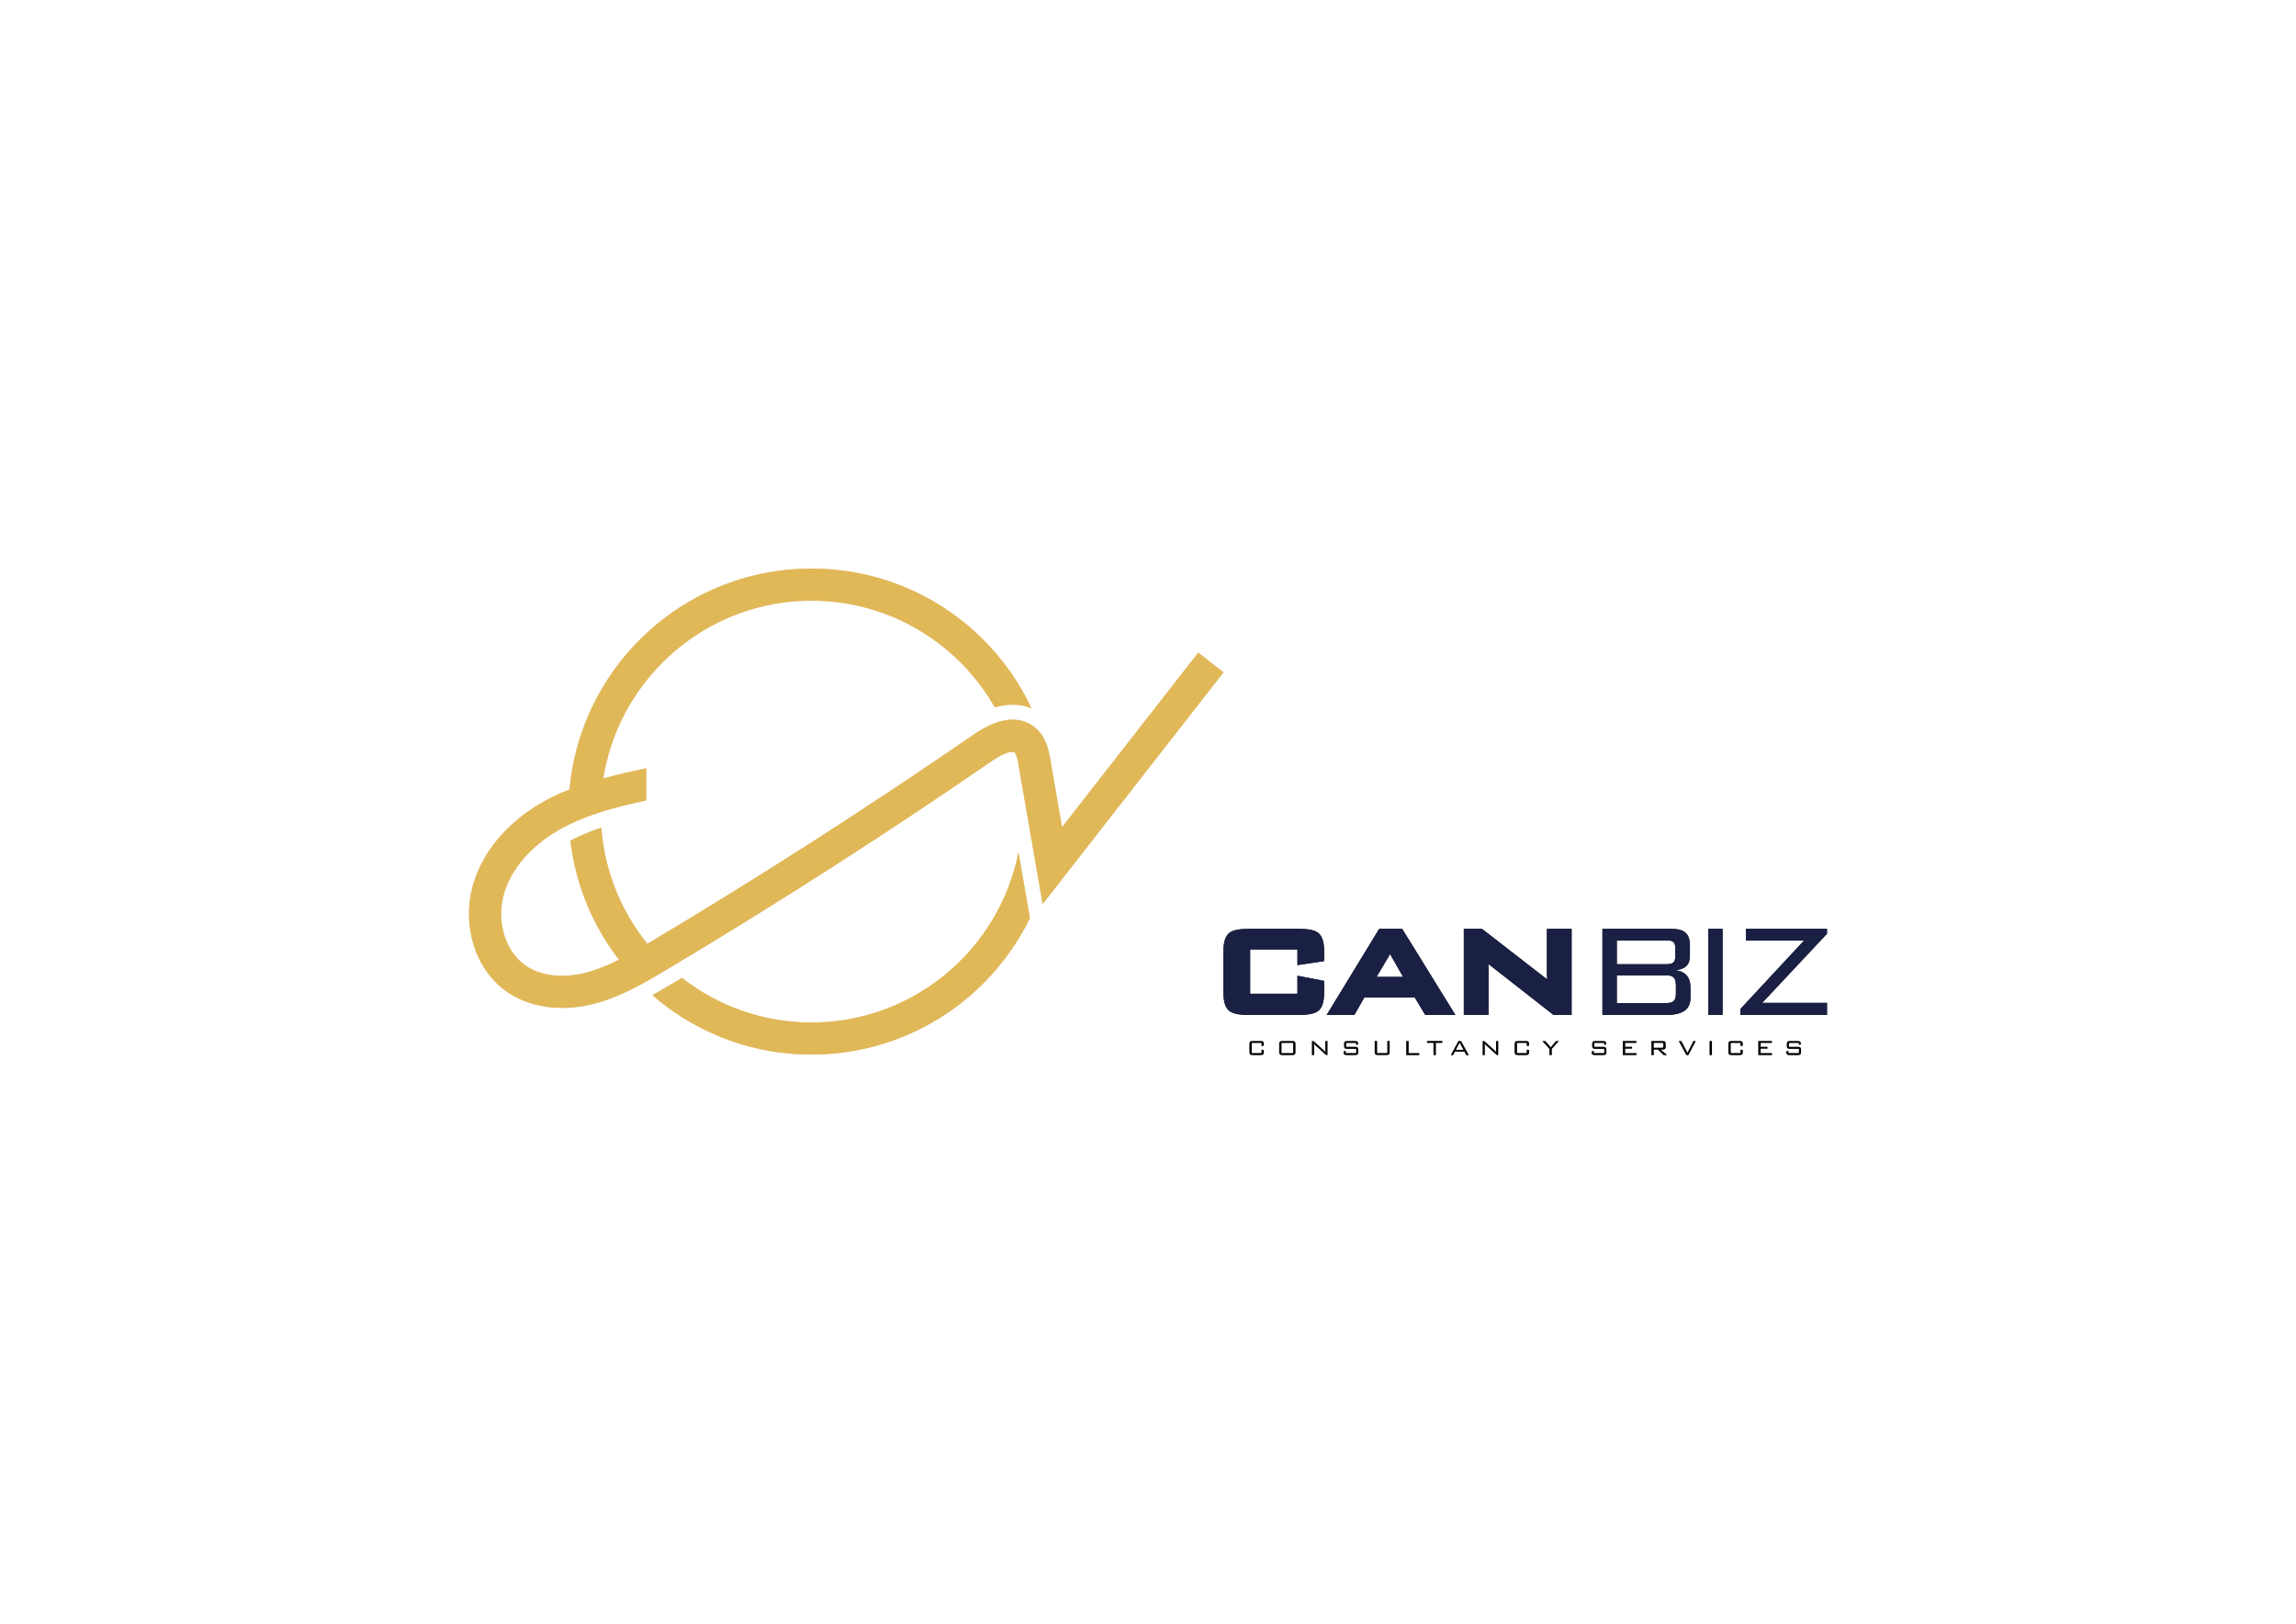
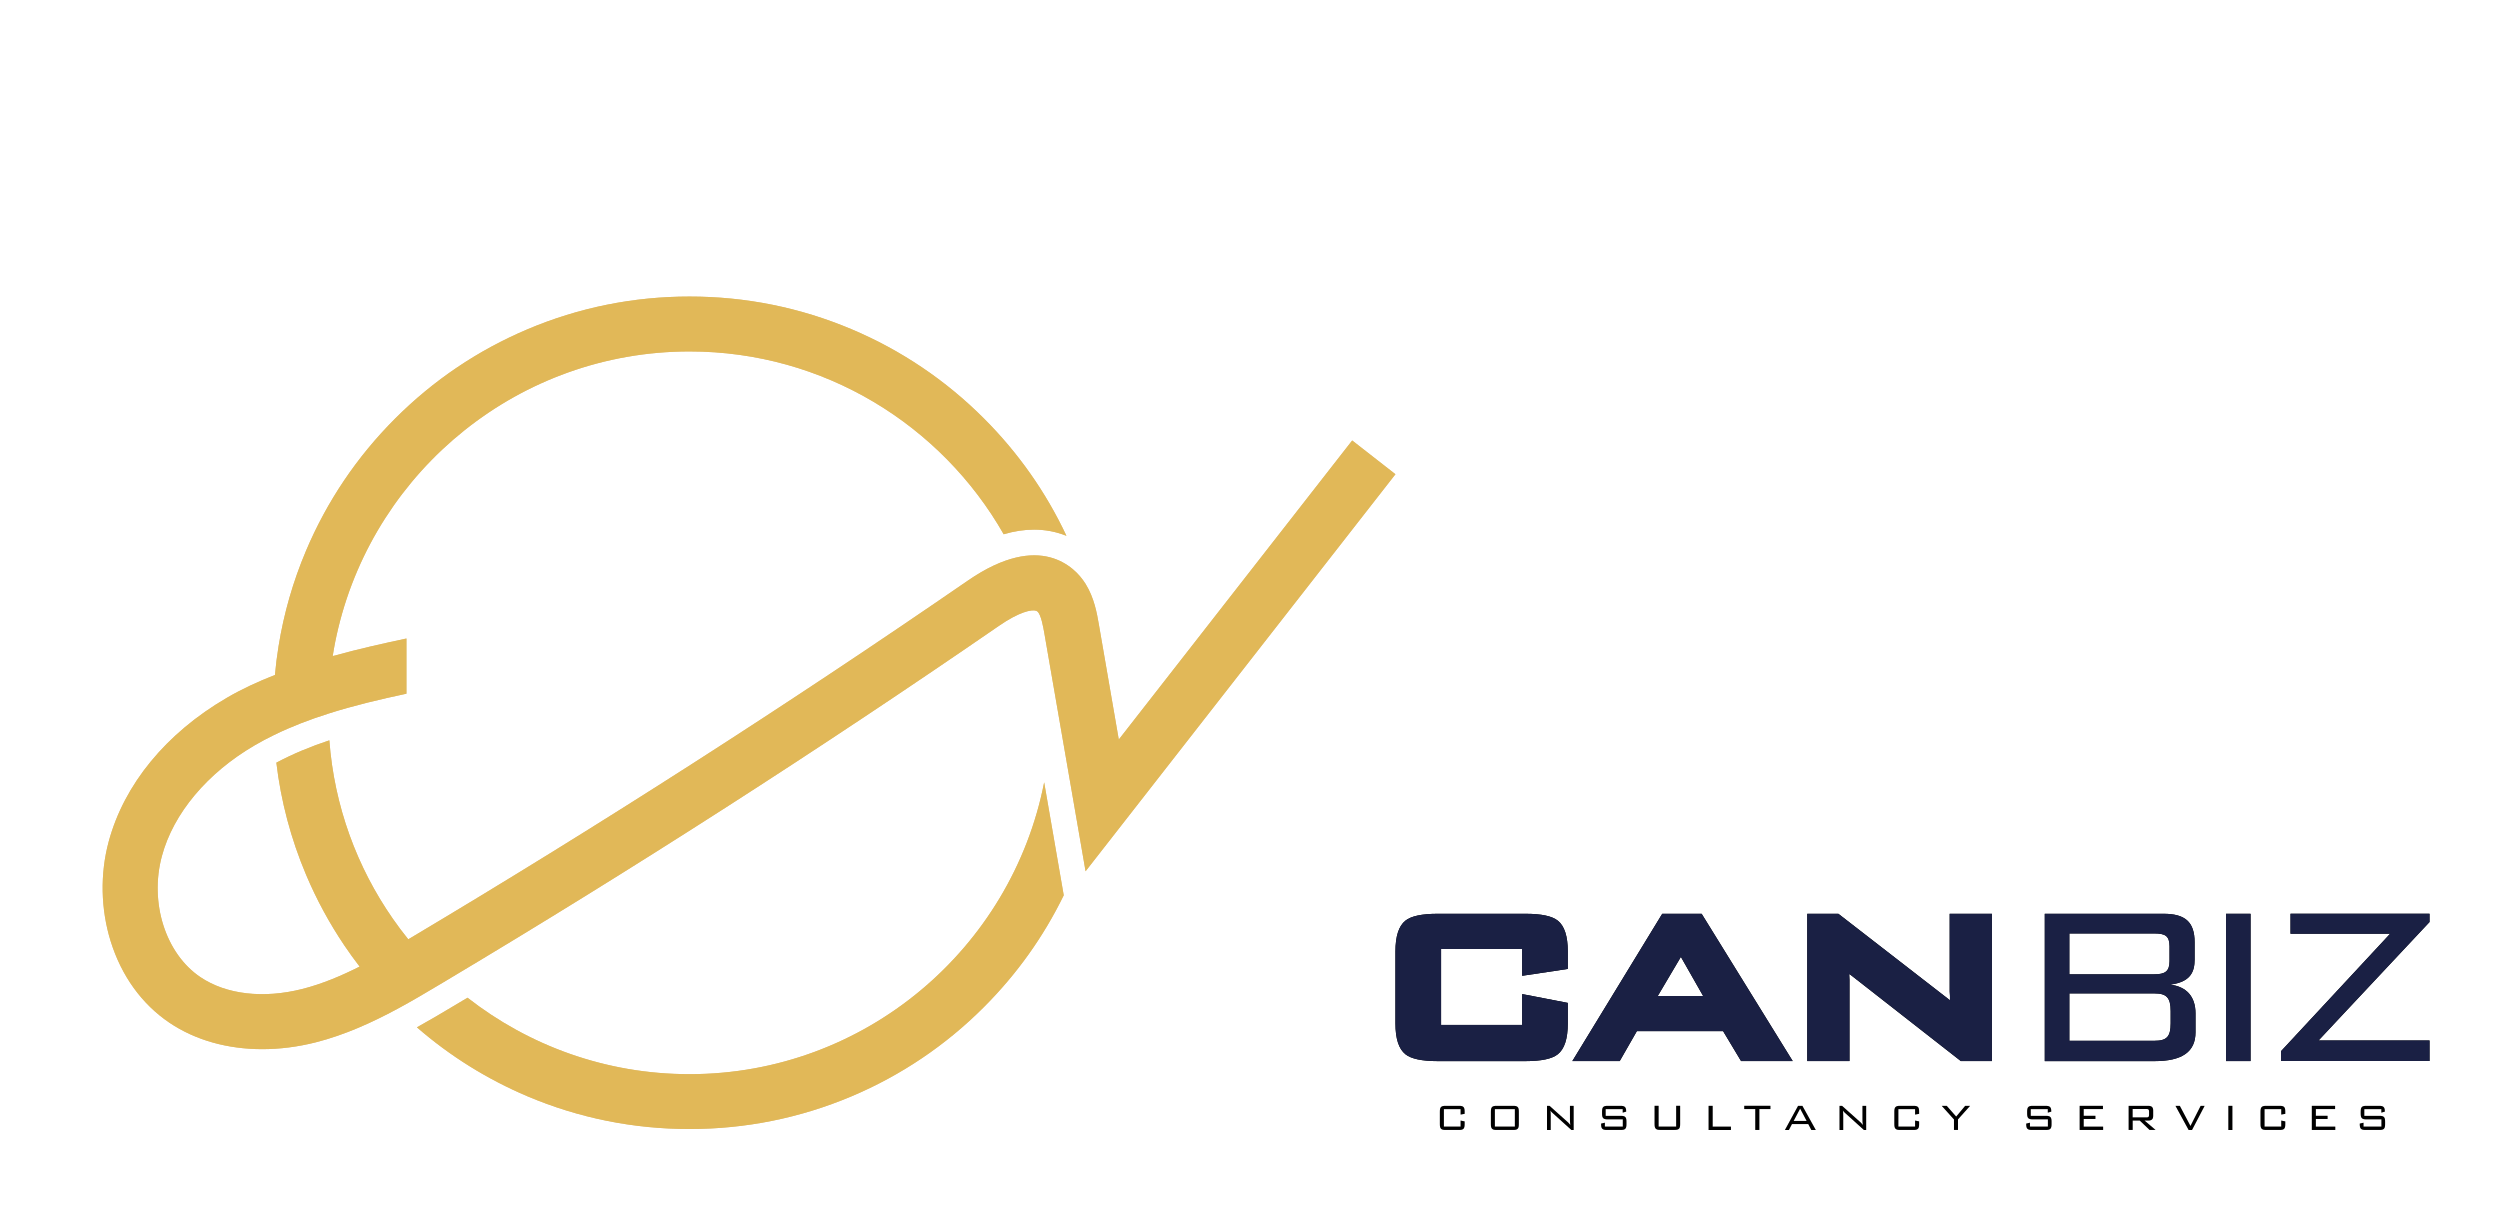
- <svg xmlns="http://www.w3.org/2000/svg" id="Layer_1" version="1.1" viewBox="0 0 841.89 595.28">
+ <svg xmlns="http://www.w3.org/2000/svg" id="Layer_1" version="1.1" viewBox="150 145 535 260">
  <defs>
    <style>
      .st0, .st1 {
        fill: #e1c58d;
      }

      .st0, .st2 {
        fill-rule: evenodd;
      }

      .st3 {
        fill: #cfcfce;
      }

      .st2 {
        fill: #e1b858;
      }

      .st4 {
        fill: #1a2044;
      }

      .st5 {
        fill: #010101;
      }
    </style>
  </defs>
  <g>
    <g>
      <path class="st0" d="M448.62,246.49l-66.31,84.96-.73-4.24-8.09-46.68c-.23-1.31-.7-4.03-1.49-4.68-.06-.05-.15-.1-.25-.14-.97-.34-3.65.23-7.99,3.23-38.38,26.44-78.12,51.95-118.15,75.84-.53.32-1.06.63-1.59.95-2.77,1.65-5.8,3.46-9.04,5.2-5.31,2.86-11.18,5.55-17.41,7.13-3.87.98-7.72,1.46-11.44,1.46-7.42,0-14.33-1.92-19.86-5.65-5.93-4-10.28-10.03-12.59-17.45-2.13-6.85-2.28-14.41-.43-21.29,3.31-12.29,12.3-23.23,25.31-30.81,3.17-1.85,6.65-3.46,10.28-4.88.18-2.06.44-4.11.77-6.15,1.13-7.01,3.09-13.84,5.88-20.43,4.49-10.61,10.91-20.13,19.09-28.31,8.18-8.18,17.7-14.6,28.31-19.09,10.99-4.65,22.65-7,34.68-7s23.69,2.36,34.68,7c10.61,4.49,20.14,10.91,28.31,19.09,7.35,7.35,13.28,15.79,17.66,25.12-2.17-.88-4.51-1.33-6.94-1.33-2.09,0-4.26.33-6.49.99-13.32-23.35-38.46-39.12-67.22-39.12-36.4,0-67,25.28-75.18,59.2-.48,1.97-.88,3.97-1.19,5.99,5.46-1.51,10.88-2.72,15.78-3.76v11.81c-5.54,1.18-11.21,2.51-16.73,4.27-3.99,1.27-7.9,2.76-11.62,4.58-1.4.68-2.77,1.41-4.11,2.19-10.16,5.92-17.41,14.56-19.87,23.7-2.69,9.98.77,20.88,8.23,25.91,5.53,3.73,13.48,4.65,21.82,2.54,4.21-1.07,8.32-2.8,12.26-4.79-1.13-1.47-2.22-2.97-3.25-4.5-3.2-4.75-5.95-9.8-8.2-15.13-3.26-7.71-5.39-15.75-6.37-24.01,3.57-1.9,7.39-3.47,11.34-4.78,1.06,14.11,5.93,27.18,13.58,38.17,1.05,1.51,2.15,2.98,3.31,4.41.22-.13.44-.26.66-.39,40.35-24.04,80.42-49.74,119.09-76.37,3.93-2.71,7.35-4.23,10.3-4.93,5.65-1.34,9.58.34,12.15,2.47,1.15.96,2.05,2.05,2.76,3.19,1.84,2.97,2.42,6.3,2.81,8.55l4.28,24.73,49.95-64,9.29,7.25Z" />
      <path class="st1" d="M373.45,312.42c-6.96,35.54-38.34,62.45-75.89,62.45-17.9,0-34.39-6.11-47.51-16.36-1.07.64-2.15,1.28-3.22,1.92-2.36,1.41-4.9,2.92-7.61,4.42,7.07,6.14,15.01,11.09,23.66,14.76,10.99,4.65,22.65,7,34.68,7s23.69-2.36,34.68-7c10.61-4.49,20.14-10.91,28.31-19.09,7.04-7.04,12.77-15.07,17.09-23.93l-4.19-24.17Z" />
    </g>
    <g>
      <path class="st2" d="M448.62,246.49l-66.31,84.96-.73-4.24-8.09-46.68c-.23-1.31-.7-4.03-1.49-4.68-.06-.05-.15-.1-.25-.14-.97-.34-3.65.23-7.99,3.23-38.38,26.44-78.12,51.95-118.15,75.84-.53.32-1.06.63-1.59.95-2.77,1.65-5.8,3.46-9.04,5.2-5.31,2.86-11.18,5.55-17.41,7.13-3.87.98-7.72,1.46-11.44,1.46-7.42,0-14.33-1.92-19.86-5.65-5.93-4-10.28-10.03-12.59-17.45-2.13-6.85-2.28-14.41-.43-21.29,3.31-12.29,12.3-23.23,25.31-30.81,3.17-1.85,6.65-3.46,10.28-4.88.18-2.06.44-4.11.77-6.15,1.13-7.01,3.09-13.84,5.88-20.43,4.49-10.61,10.91-20.13,19.09-28.31,8.18-8.18,17.7-14.6,28.31-19.09,10.99-4.65,22.65-7,34.68-7s23.69,2.36,34.68,7c10.61,4.49,20.14,10.91,28.31,19.09,7.35,7.35,13.28,15.79,17.66,25.12-2.17-.88-4.51-1.33-6.94-1.33-2.09,0-4.26.33-6.49.99-13.32-23.35-38.46-39.12-67.22-39.12-36.4,0-67,25.28-75.18,59.2-.48,1.97-.88,3.97-1.19,5.99,5.46-1.51,10.88-2.72,15.78-3.76v11.81c-5.54,1.18-11.21,2.51-16.73,4.27-3.99,1.27-7.9,2.76-11.62,4.58-1.4.68-2.77,1.41-4.11,2.19-10.16,5.92-17.41,14.56-19.87,23.7-2.69,9.98.77,20.88,8.23,25.91,5.53,3.73,13.48,4.65,21.82,2.54,4.21-1.07,8.32-2.8,12.26-4.79-1.13-1.47-2.22-2.97-3.25-4.5-3.2-4.75-5.95-9.8-8.2-15.13-3.26-7.71-5.39-15.75-6.37-24.01,3.57-1.9,7.39-3.47,11.34-4.78,1.06,14.11,5.93,27.18,13.58,38.17,1.05,1.51,2.15,2.98,3.31,4.41.22-.13.44-.26.66-.39,40.35-24.04,80.42-49.74,119.09-76.37,3.93-2.71,7.35-4.23,10.3-4.93,5.65-1.34,9.58.34,12.15,2.47,1.15.96,2.05,2.05,2.76,3.19,1.84,2.97,2.42,6.3,2.81,8.55l4.28,24.73,49.95-64,9.29,7.25Z" />
      <path class="st2" d="M373.45,312.42c-6.96,35.54-38.34,62.45-75.89,62.45-17.9,0-34.39-6.11-47.51-16.36-1.07.64-2.15,1.28-3.22,1.92-2.36,1.41-4.9,2.92-7.61,4.42,7.07,6.14,15.01,11.09,23.66,14.76,10.99,4.65,22.65,7,34.68,7s23.69-2.36,34.68-7c10.61-4.49,20.14-10.91,28.31-19.09,7.04-7.04,12.77-15.07,17.09-23.93l-4.19-24.17Z" />
    </g>
  </g>
  <g>
    <g>
      <path class="st5" d="M485.51,364.01c0,3.26-.71,5.46-2.14,6.6-1.22.98-3.52,1.47-6.9,1.47h-18.81c-3.38,0-5.68-.49-6.9-1.47-1.43-1.14-2.14-3.34-2.14-6.6v-15.39c0-3.26.71-5.46,2.14-6.6,1.22-.98,3.52-1.47,6.9-1.47h18.81c3.38,0,5.68.49,6.9,1.47,1.43,1.14,2.14,3.34,2.14,6.6v3.73l-9.77,1.47v-5.74h-17.35v16.25h17.35v-6.6l9.77,1.89v4.4Z" />
      <path class="st5" d="M533.65,372.07h-11.06l-3.85-6.41h-18.45l-3.67,6.41h-10.14l19.24-31.52h8.43l19.49,31.52ZM514.47,358.14l-4.76-8.37-4.95,8.37h9.71Z" />
      <path class="st5" d="M576.28,372.07h-6.66l-23.52-18.39c-.08-.04-.2-.12-.37-.24.04.49.06.9.06,1.22v17.41h-9.04v-31.52h6.66l22.54,17.47c.28.24.73.59,1.34,1.04v-.92c-.04-.45-.06-.77-.06-.98v-16.61h9.04v31.52Z" />
      <path class="st5" d="M587.58,340.55h25.41c4.58,0,6.66,1.71,6.66,6.11v3.67c0,2.63-.86,4.83-5.25,5.38,3.54.43,5.44,2.57,5.44,6.17v4.03c0,4.21-2.93,6.17-8.74,6.17h-23.52v-31.52ZM614.28,347.51c0-2.26-.98-2.75-3.24-2.75h-18.2v8.74h18.2c2.26,0,3.24-.61,3.24-2.81v-3.18ZM614.52,361.38c0-2.93-.92-3.79-3.48-3.79h-18.2v10.14h18.2c2.63,0,3.48-.86,3.48-3.73v-2.63Z" />
      <path class="st5" d="M626.37,340.55h5.25v31.52h-5.25v-31.52Z" />
      <path class="st5" d="M638.16,369.93l23.33-25.11h-21.32v-4.28h29.75v1.77l-23.76,25.35h23.76v4.4h-31.76v-2.14Z" />
    </g>
    <g>
      <path class="st4" d="M485.51,364.01c0,3.26-.71,5.46-2.14,6.6-1.22.98-3.52,1.47-6.9,1.47h-18.81c-3.38,0-5.68-.49-6.9-1.47-1.43-1.14-2.14-3.34-2.14-6.6v-15.39c0-3.26.71-5.46,2.14-6.6,1.22-.98,3.52-1.47,6.9-1.47h18.81c3.38,0,5.68.49,6.9,1.47,1.43,1.14,2.14,3.34,2.14,6.6v3.73l-9.77,1.47v-5.74h-17.35v16.25h17.35v-6.6l9.77,1.89v4.4Z" />
      <path class="st4" d="M533.65,372.07h-11.06l-3.85-6.41h-18.45l-3.67,6.41h-10.14l19.24-31.52h8.43l19.49,31.52ZM514.47,358.14l-4.76-8.37-4.95,8.37h9.71Z" />
      <path class="st4" d="M576.28,372.07h-6.66l-23.52-18.39c-.08-.04-.2-.12-.37-.24.04.49.06.9.06,1.22v17.41h-9.04v-31.52h6.66l22.54,17.47c.28.24.73.59,1.34,1.04v-.92c-.04-.45-.06-.77-.06-.98v-16.61h9.04v31.52Z" />
      <path class="st4" d="M587.58,340.55h25.41c4.58,0,6.66,1.71,6.66,6.11v3.67c0,2.63-.86,4.83-5.25,5.38,3.54.43,5.44,2.57,5.44,6.17v4.03c0,4.21-2.93,6.17-8.74,6.17h-23.52v-31.52ZM614.28,347.51c0-2.26-.98-2.75-3.24-2.75h-18.2v8.74h18.2c2.26,0,3.24-.61,3.24-2.81v-3.18ZM614.52,361.38c0-2.93-.92-3.79-3.48-3.79h-18.2v10.14h18.2c2.63,0,3.48-.86,3.48-3.73v-2.63Z" />
      <path class="st4" d="M626.37,340.55h5.25v31.52h-5.25v-31.52Z" />
      <path class="st4" d="M638.16,369.93l23.33-25.11h-21.32v-4.28h29.75v1.77l-23.76,25.35h23.76v4.4h-31.76v-2.14Z" />
    </g>
  </g>
  <g>
    <g>
      <path class="st3" d="M458.99,382.35v3.74h3.58v-1.29l.86.18v.61c0,.96-.27,1.22-1.2,1.22h-2.89c-.93,0-1.21-.27-1.21-1.22v-2.72c0-.95.28-1.22,1.21-1.22h2.89c.93,0,1.2.26,1.2,1.22v.49l-.86.16v-1.17h-3.58Z" />
      <path class="st3" d="M470.26,381.65h3.57c.93,0,1.2.27,1.2,1.22v2.72c0,.95-.27,1.22-1.2,1.22h-3.57c-.92,0-1.21-.26-1.21-1.22v-2.72c0-.96.29-1.22,1.21-1.22ZM474.18,386.09v-3.74h-4.28v3.74h4.28Z" />
      <path class="st3" d="M481.06,381.65h.54l3.86,3.45c.18.16.38.38.59.65-.08-.48-.08-.9-.08-1.27v-2.83h.79v5.17h-.48l-3.97-3.59c-.15-.14-.35-.29-.52-.58.05.38.06.75.06,1.13v3.04h-.79v-5.17Z" />
      <path class="st3" d="M493.61,382.35v1.44h3.25c.94,0,1.2.29,1.2,1.22v.58c0,.95-.27,1.22-1.2,1.22h-3.01c-.93,0-1.21-.27-1.21-1.22v-.14l.8-.19v.83h3.84v-1.55h-3.24c-.92,0-1.2-.26-1.2-1.22v-.45c0-.96.28-1.22,1.2-1.22h2.75c.86,0,1.21.24,1.21,1.13v.11l-.74.21v-.75h-3.65Z" />
      <path class="st3" d="M504.94,386.09h3.76v-4.45h.85v3.94c0,.95-.27,1.22-1.2,1.22h-3.06c-.92,0-1.21-.26-1.21-1.22v-3.94h.86v4.45Z" />
      <path class="st3" d="M515.65,381.65h.86v4.45h3.91v.72h-4.78v-5.17Z" />
      <path class="st3" d="M526.49,386.81h-.86v-4.47h-2.36v-.7h5.6v.7h-2.37v4.47Z" />
      <path class="st3" d="M534.79,381.65h.92l2.87,5.17h-.95l-.66-1.27h-3.49l-.66,1.27h-.85l2.82-5.17ZM536.62,384.88l-1.39-2.64-1.39,2.64h2.78Z" />
      <path class="st3" d="M543.66,381.65h.54l3.86,3.45c.18.16.38.38.59.65-.08-.48-.08-.9-.08-1.27v-2.83h.79v5.17h-.48l-3.97-3.59c-.15-.14-.35-.29-.52-.58.05.38.06.75.06,1.13v3.04h-.79v-5.17Z" />
      <path class="st3" d="M556.25,382.35v3.74h3.58v-1.29l.86.18v.61c0,.96-.27,1.22-1.2,1.22h-2.89c-.93,0-1.21-.27-1.21-1.22v-2.72c0-.95.28-1.22,1.21-1.22h2.89c.93,0,1.2.26,1.2,1.22v.49l-.86.16v-1.17h-3.58Z" />
      <path class="st3" d="M568.15,384.56l-2.62-2.91h1.07l2.02,2.3,1.93-2.3h1.05l-2.59,2.89v2.27h-.86v-2.25Z" />
      <path class="st3" d="M584.58,382.35v1.44h3.25c.94,0,1.2.29,1.2,1.22v.58c0,.95-.27,1.22-1.2,1.22h-3.01c-.93,0-1.21-.27-1.21-1.22v-.14l.8-.19v.83h3.84v-1.55h-3.24c-.92,0-1.2-.26-1.2-1.22v-.45c0-.96.28-1.22,1.2-1.22h2.75c.86,0,1.21.24,1.21,1.13v.11l-.74.21v-.75h-3.65Z" />
      <path class="st3" d="M595.05,381.65h4.98v.69h-4.12v1.44h2.51v.68h-2.51v1.64h4.16v.71h-5.02v-5.17Z" />
      <path class="st3" d="M605.52,381.65h4.17c.75,0,1.09.28,1.09,1v1.15c0,.72-.34,1-1.09,1h-.76l2.36,2.01h-1.28l-2.1-2.01h-1.52v2.01h-.86v-5.17ZM606.38,382.32v1.81h2.96c.38,0,.56-.09.56-.53v-.75c0-.43-.18-.53-.56-.53h-2.96Z" />
      <path class="st3" d="M615.55,381.65h.93l2.28,4.31,2.18-4.31h.85l-2.7,5.17h-.72l-2.82-5.17Z" />
      <path class="st3" d="M626.87,381.65h.86v5.17h-.86v-5.17Z" />
      <path class="st3" d="M634.61,382.35v3.74h3.58v-1.29l.86.18v.61c0,.96-.27,1.22-1.2,1.22h-2.89c-.93,0-1.21-.27-1.21-1.22v-2.72c0-.95.28-1.22,1.21-1.22h2.89c.93,0,1.2.26,1.2,1.22v.49l-.86.16v-1.17h-3.58Z" />
      <path class="st3" d="M644.73,381.65h4.98v.69h-4.12v1.44h2.51v.68h-2.51v1.64h4.16v.71h-5.02v-5.17Z" />
      <path class="st3" d="M655.96,382.35v1.44h3.25c.94,0,1.2.29,1.2,1.22v.58c0,.95-.27,1.22-1.2,1.22h-3.01c-.93,0-1.21-.27-1.21-1.22v-.14l.8-.19v.83h3.84v-1.55h-3.24c-.92,0-1.2-.26-1.2-1.22v-.45c0-.96.28-1.22,1.2-1.22h2.75c.86,0,1.21.24,1.21,1.13v.11l-.74.21v-.75h-3.65Z" />
    </g>
    <g>
      <path d="M458.99,382.35v3.74h3.58v-1.29l.86.18v.61c0,.96-.27,1.22-1.2,1.22h-2.89c-.93,0-1.21-.27-1.21-1.22v-2.72c0-.95.28-1.22,1.21-1.22h2.89c.93,0,1.2.26,1.2,1.22v.49l-.86.16v-1.17h-3.58Z" />
      <path d="M470.26,381.65h3.57c.93,0,1.2.27,1.2,1.22v2.72c0,.95-.27,1.22-1.2,1.22h-3.57c-.92,0-1.21-.26-1.21-1.22v-2.72c0-.96.29-1.22,1.21-1.22ZM474.18,386.09v-3.74h-4.28v3.74h4.28Z" />
      <path d="M481.06,381.65h.54l3.86,3.45c.18.16.38.38.59.65-.08-.48-.08-.9-.08-1.27v-2.83h.79v5.17h-.48l-3.97-3.59c-.15-.14-.35-.29-.52-.58.05.38.06.75.06,1.13v3.04h-.79v-5.17Z" />
      <path d="M493.61,382.35v1.44h3.25c.94,0,1.2.29,1.2,1.22v.58c0,.95-.27,1.22-1.2,1.22h-3.01c-.93,0-1.21-.27-1.21-1.22v-.14l.8-.19v.83h3.84v-1.55h-3.24c-.92,0-1.2-.26-1.2-1.22v-.45c0-.96.28-1.22,1.2-1.22h2.75c.86,0,1.21.24,1.21,1.13v.11l-.74.21v-.75h-3.65Z" />
      <path d="M504.94,386.09h3.76v-4.45h.85v3.94c0,.95-.27,1.22-1.2,1.22h-3.06c-.92,0-1.21-.26-1.21-1.22v-3.94h.86v4.45Z" />
      <path d="M515.65,381.65h.86v4.45h3.91v.72h-4.78v-5.17Z" />
      <path d="M526.49,386.81h-.86v-4.47h-2.36v-.7h5.6v.7h-2.37v4.47Z" />
      <path d="M534.79,381.65h.92l2.87,5.17h-.95l-.66-1.27h-3.49l-.66,1.27h-.85l2.82-5.17ZM536.62,384.88l-1.39-2.64-1.39,2.64h2.78Z" />
      <path d="M543.66,381.65h.54l3.86,3.45c.18.16.38.38.59.65-.08-.48-.08-.9-.08-1.27v-2.83h.79v5.17h-.48l-3.97-3.59c-.15-.14-.35-.29-.52-.58.05.38.06.75.06,1.13v3.04h-.79v-5.17Z" />
      <path d="M556.25,382.35v3.74h3.58v-1.29l.86.18v.61c0,.96-.27,1.22-1.2,1.22h-2.89c-.93,0-1.21-.27-1.21-1.22v-2.72c0-.95.28-1.22,1.21-1.22h2.89c.93,0,1.2.26,1.2,1.22v.49l-.86.16v-1.17h-3.58Z" />
      <path d="M568.15,384.56l-2.62-2.91h1.07l2.02,2.3,1.93-2.3h1.05l-2.59,2.89v2.27h-.86v-2.25Z" />
      <path d="M584.58,382.35v1.44h3.25c.94,0,1.2.29,1.2,1.22v.58c0,.95-.27,1.22-1.2,1.22h-3.01c-.93,0-1.21-.27-1.21-1.22v-.14l.8-.19v.83h3.84v-1.55h-3.24c-.92,0-1.2-.26-1.2-1.22v-.45c0-.96.28-1.22,1.2-1.22h2.75c.86,0,1.21.24,1.21,1.13v.11l-.74.21v-.75h-3.65Z" />
      <path d="M595.05,381.65h4.98v.69h-4.12v1.44h2.51v.68h-2.51v1.64h4.16v.71h-5.02v-5.17Z" />
      <path d="M605.52,381.65h4.17c.75,0,1.09.28,1.09,1v1.15c0,.72-.34,1-1.09,1h-.76l2.36,2.01h-1.28l-2.1-2.01h-1.52v2.01h-.86v-5.17ZM606.38,382.32v1.81h2.96c.38,0,.56-.09.56-.53v-.75c0-.43-.18-.53-.56-.53h-2.96Z" />
      <path d="M615.55,381.65h.93l2.28,4.31,2.18-4.31h.85l-2.7,5.17h-.72l-2.82-5.17Z" />
      <path d="M626.87,381.65h.86v5.17h-.86v-5.17Z" />
      <path d="M634.61,382.35v3.74h3.58v-1.29l.86.18v.61c0,.96-.27,1.22-1.2,1.22h-2.89c-.93,0-1.21-.27-1.21-1.22v-2.72c0-.95.28-1.22,1.21-1.22h2.89c.93,0,1.2.26,1.2,1.22v.49l-.86.16v-1.17h-3.58Z" />
      <path d="M644.73,381.65h4.98v.69h-4.12v1.44h2.51v.68h-2.51v1.64h4.16v.71h-5.02v-5.17Z" />
      <path d="M655.96,382.35v1.44h3.25c.94,0,1.2.29,1.2,1.22v.58c0,.95-.27,1.22-1.2,1.22h-3.01c-.93,0-1.21-.27-1.21-1.22v-.14l.8-.19v.83h3.84v-1.55h-3.24c-.92,0-1.2-.26-1.2-1.22v-.45c0-.96.28-1.22,1.2-1.22h2.75c.86,0,1.21.24,1.21,1.13v.11l-.74.21v-.75h-3.65Z" />
    </g>
  </g>
</svg>
